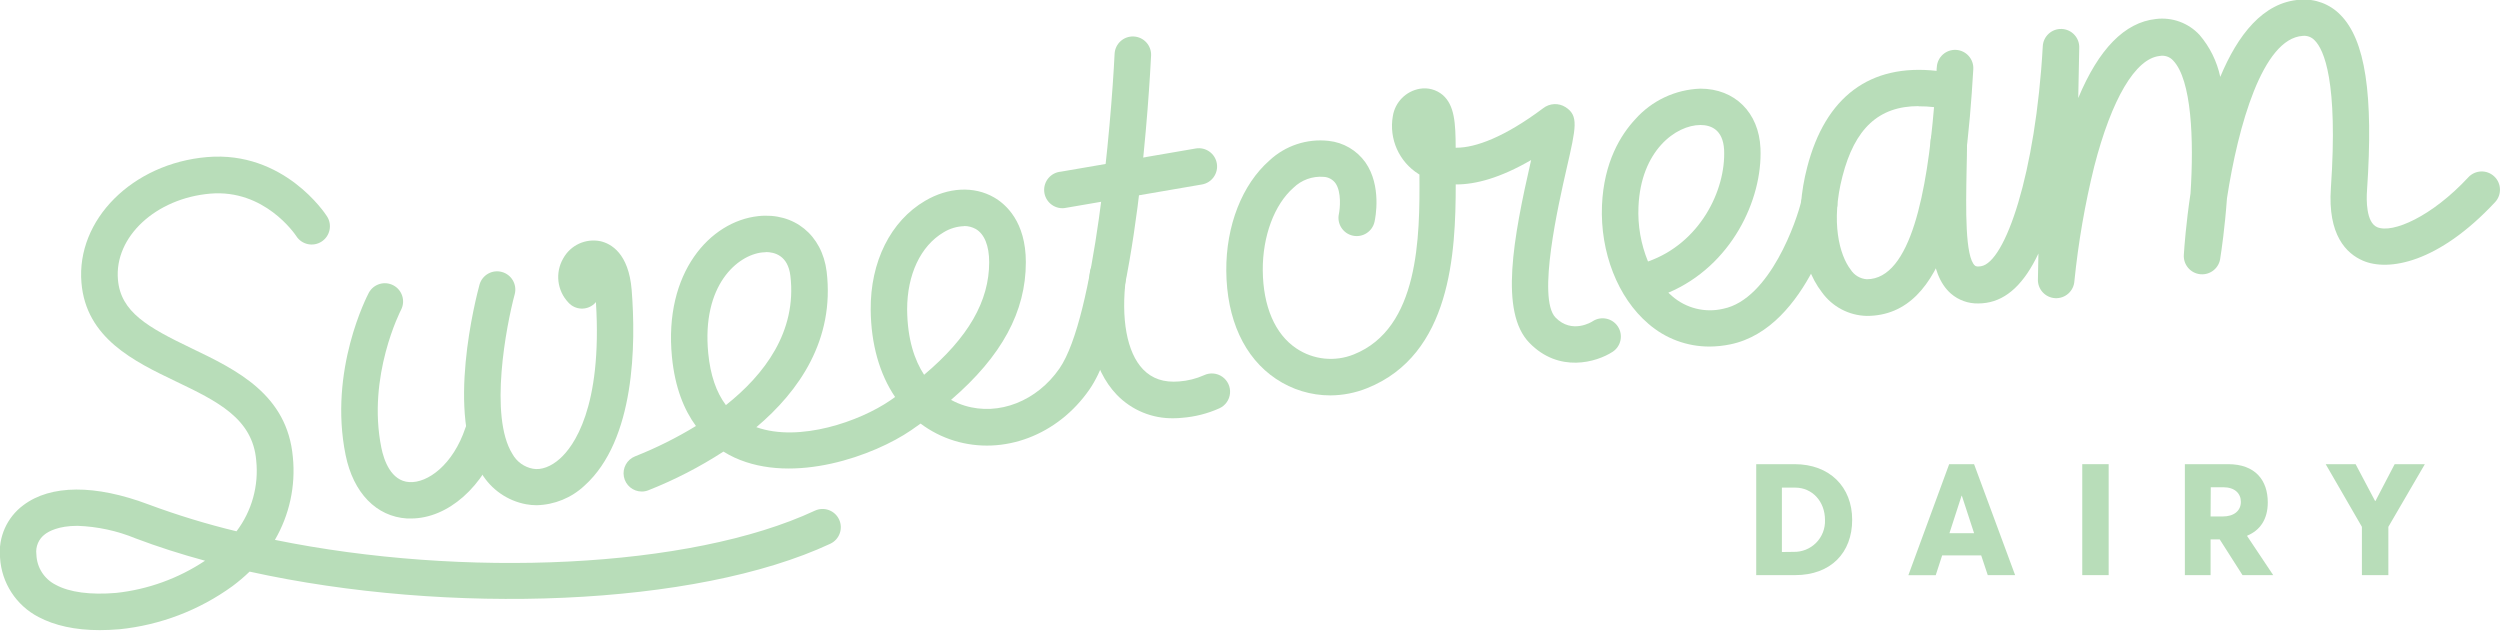
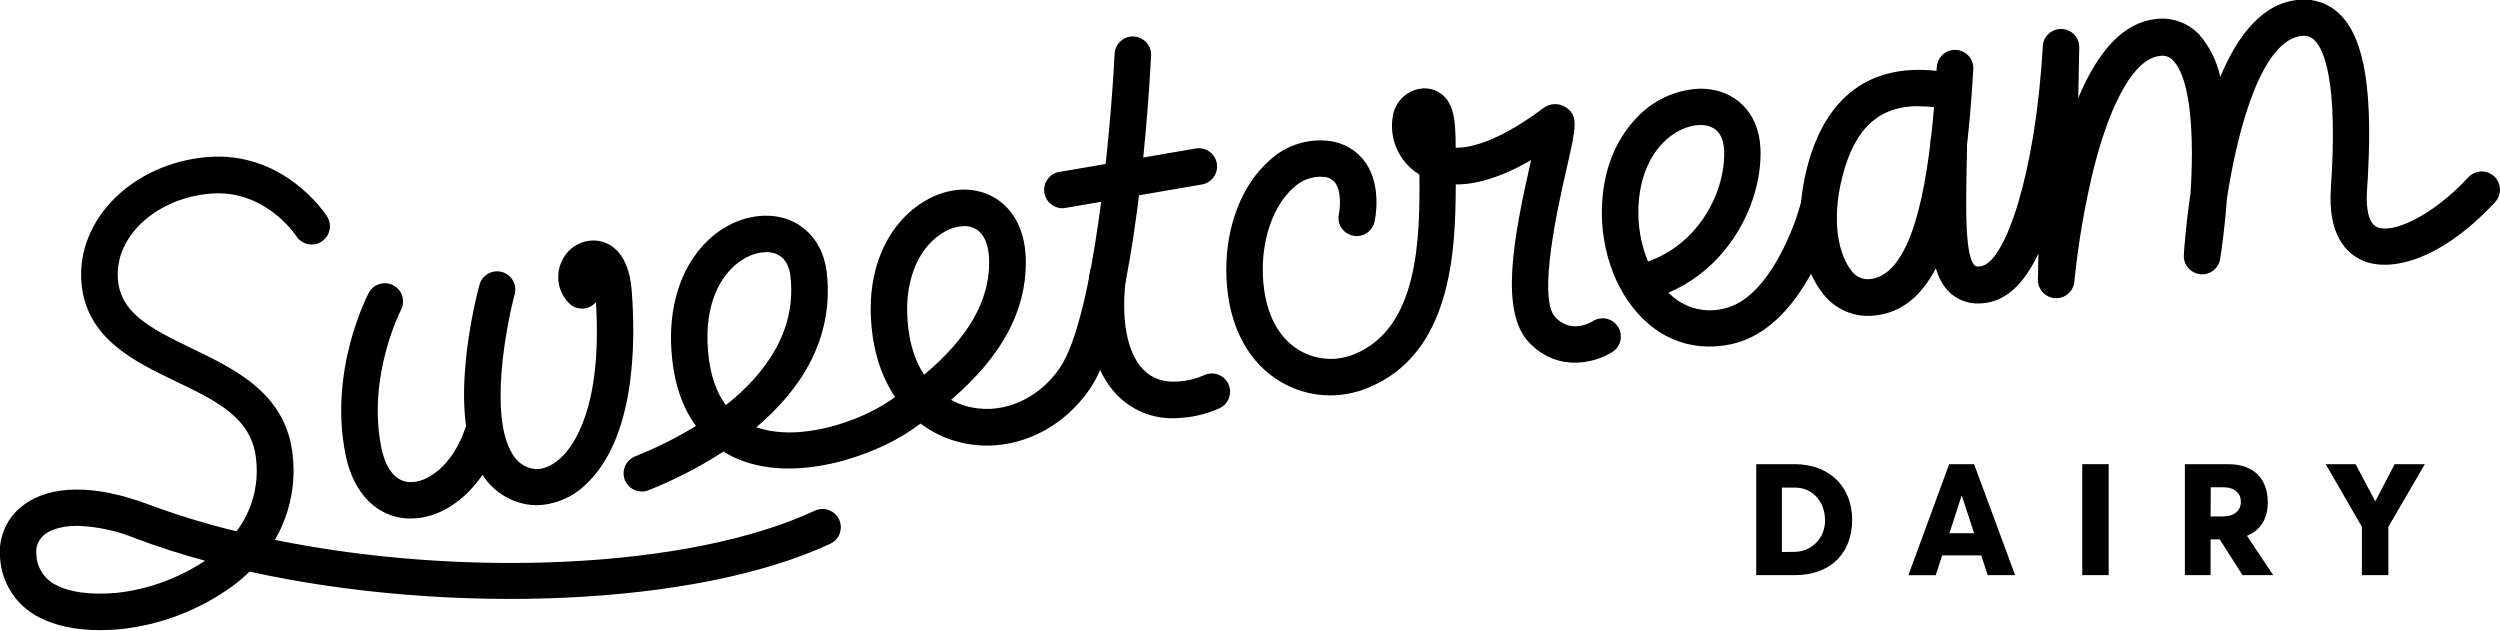
<svg xmlns="http://www.w3.org/2000/svg" id="Calque_1" data-name="Calque 1" viewBox="0 0 548.18 138.16">
  <defs>
-     <style>.cls-1{fill:#B8DDB9;}</style>
+     <style>.cls-1{fill:#000;}</style>
  </defs>
  <path class="cls-1" d="M67,196.39c-5.37,0-9.87-1-13.42-2.88a15.69,15.69,0,0,1-8.43-13A12.79,12.79,0,0,1,50.25,169c6-4.53,15.76-4.58,27.51-.15A170.28,170.28,0,0,0,97,174.72a21.94,21.94,0,0,0,4.32-15.55c-.78-9.24-8.61-13-17.68-17.35S64,132.39,63,120.21c-1.17-13.8,11.19-26.16,27.56-27.55,16.8-1.42,25.9,12.38,26.28,13a4,4,0,0,1-6.72,4.35c-.31-.47-7-10.35-18.89-9.33S70.18,110.13,71,119.53c.6,7.11,6.51,10.44,16.16,15.07,9.86,4.74,21,10.1,22.2,23.9a30.1,30.1,0,0,1-3.94,18.1c41.26,8.42,91,6.38,118.39-6.4a4,4,0,0,1,3.39,7.25c-29.54,13.79-83.7,15.74-127.33,6.11a39.22,39.22,0,0,1-3.75,3.18,51,51,0,0,1-24.79,9.46C69.83,196.32,68.4,196.39,67,196.39Zm-4.9-22.87c-4.16,0-6.29,1.23-7.07,1.82a4.75,4.75,0,0,0-1.91,4.46,7.7,7.7,0,0,0,4.27,6.67c3,1.63,7.57,2.23,13.2,1.76a43.58,43.58,0,0,0,19.51-7.06c-5.31-1.44-10.4-3.07-15.21-4.89A36.84,36.84,0,0,0,62.14,173.52Z" transform="translate(-45.14 -58.22)" />
  <path class="cls-1" d="M135.26,171.91l-.86,0c-6.76-.42-11.79-5.62-13.48-13.92-3.77-18.6,4.75-34.93,5.11-35.61a4,4,0,0,1,7.07,3.74h0c-.08.15-7.52,14.56-4.34,30.28.55,2.7,2.08,7.28,6.13,7.53s9.61-3.84,12.3-11.89a4,4,0,0,1,7.59,2.54C151.31,164.91,143.37,171.91,135.26,171.91Z" transform="translate(-45.14 -58.22)" />
  <path class="cls-1" d="M162.82,169a12.92,12.92,0,0,1-2.32-.21,14.5,14.5,0,0,1-9.78-6.79c-7.92-12.65-1.21-38.52-.42-41.42a4,4,0,0,1,7.72,2.09c-1.89,7-5.67,26.87-.52,35.09A6.47,6.47,0,0,0,162,161c1.81.34,4-.47,5.94-2.23,2.9-2.59,9.32-11.07,7.87-34.31-.11.13-.24.26-.37.39a4,4,0,0,1-5.65-.27,8.13,8.13,0,0,1-1.15-9.7,7.58,7.58,0,0,1,8.16-3.77c2.28.52,6.2,2.61,6.85,10.72.92,11.72.81,32.87-10.37,42.9A15.87,15.87,0,0,1,162.82,169Z" transform="translate(-45.14 -58.22)" />
  <path class="cls-1" d="M185.87,166a4,4,0,0,1-1.47-7.72,87,87,0,0,0,13.34-6.65c-2.57-3.5-4.6-8.37-5.26-15.15-1.81-18.52,8.4-29.73,18.92-30.87,7.87-.85,14,4.14,15,12.15,1.78,14.93-6,26.19-15.41,34.13,9.45,3.36,22.68-1.27,29.42-5.91l1-.71c-3.39-5-5.28-11.55-5.35-19.11-.1-10.53,4.36-19.47,11.92-23.9,5.09-3,10.74-3.27,15.1-.77,2.6,1.49,7,5.33,7,14.22,0,10.84-5.26,20.6-16.4,30.19a15.7,15.7,0,0,0,3,1.27c7.47,2.29,15.82-1,20.77-8.15,7.7-11.13,11.34-53.6,12.09-69a4,4,0,1,1,8,.4c-.29,5.91-3.12,58.17-13.5,73.18-6.94,10.05-18.88,14.57-29.69,11.25A24,24,0,0,1,247,151.1l-2.06,1.45c-8.06,5.53-25.7,12-38.75,6a23.2,23.2,0,0,1-2.42-1.31,93.11,93.11,0,0,1-16.43,8.47A3.94,3.94,0,0,1,185.87,166Zm27.2-52.48a6.1,6.1,0,0,0-.8.05c-5.36.58-13.3,7.1-11.83,22.13.46,4.75,1.76,8.55,3.87,11.35,8.39-6.65,15.6-16.07,14.14-28.35C217.92,114.22,214.94,113.49,213.07,113.49Zm43.5-5.71a9.16,9.16,0,0,0-4.52,1.35c-5.07,3-8,9.29-8,16.92.06,6.57,1.64,11.14,3.72,14.32,9.7-8.16,14.27-16.14,14.27-24.69,0-3.6-1.05-6.19-2.95-7.28A5.18,5.18,0,0,0,256.57,107.78Z" transform="translate(-45.14 -58.22)" />
  <path class="cls-1" d="M302.52,149.93A16.84,16.84,0,0,1,290,144.76c-5.29-5.52-7.38-15-5.89-26.76a4,4,0,1,1,7.94,1c-1.17,9.15.19,16.52,3.72,20.2,2,2.07,4.57,2.94,7.92,2.66a16.28,16.28,0,0,0,5.47-1.37,4,4,0,1,1,3.36,7.26,24.55,24.55,0,0,1-8.16,2.08C303.74,149.9,303.12,149.93,302.52,149.93Z" transform="translate(-45.14 -58.22)" />
  <path class="cls-1" d="M278.44,103.86a4,4,0,0,1-.67-8l29.56-5.08a4,4,0,0,1,1.36,7.89l-29.57,5.08A4,4,0,0,1,278.44,103.86Z" transform="translate(-45.14 -58.22)" />
  <path class="cls-1" d="M420,134.21a20.33,20.33,0,0,1-13.42-5c-6.7-5.71-10.59-15.65-10.17-25.95.4-9.56,4.17-15.53,7.27-18.86a20,20,0,0,1,14.31-6.74h0c7.54,0,12.83,5.24,13.17,13.06.5,11.31-6.41,25.84-20.2,31.68.26.25.52.49.79.72a12.64,12.64,0,0,0,11.25,2.8c10.26-2.08,16.21-19.53,17.16-23.81A4,4,0,0,1,448,103.4c0,.26-6.25,26.83-23.46,30.33A22.93,22.93,0,0,1,420,134.21Zm-2-48.58h0c-5.34,0-13.08,5.57-13.59,17.93a28.29,28.29,0,0,0,2.09,12c11.36-4,17.08-15.57,16.69-24.49C422.94,86.57,420.22,85.63,418,85.63Z" transform="translate(-45.14 -58.22)" />
  <path class="cls-1" d="M336.85,144.92a21.35,21.35,0,0,1-11.91-3.62c-7-4.68-10.83-13.1-10.91-23.72-.07-9.87,3.47-18.9,9.45-24.16a16.35,16.35,0,0,1,13-4.31,11.38,11.38,0,0,1,8.06,4.72c3.6,5.14,2.18,12.22,2,13a4,4,0,0,1-7.82-1.69c.24-1.15.61-4.82-.75-6.75A3.4,3.4,0,0,0,335.38,97a8.5,8.5,0,0,0-6.62,2.39c-4.2,3.69-6.78,10.63-6.73,18.09.06,7.9,2.67,14,7.37,17.14A13.52,13.52,0,0,0,342,135.93c14.32-5.73,14.49-25.7,14.38-39.44l-.16-.1a12.44,12.44,0,0,1-5.67-12.71,7.24,7.24,0,0,1,5.92-6,6.19,6.19,0,0,1,5,1.35c2.63,2.27,2.84,6.2,2.86,11.58h.17c4.18,0,10.51-2.3,19-8.65a4.26,4.26,0,0,1,4.93-.24c2.88,1.87,2.32,4.32.23,13.43-1.78,7.8-6.51,28.5-2.44,32.69,3.6,3.71,8,.94,8.15.82a4,4,0,0,1,4.36,6.71c-3.47,2.26-11.75,4.74-18.26-2s-3.55-22.78.39-40l0-.05c-6.79,3.94-12.16,5.34-16.37,5.34h-.15c0,15.11-1.05,37.32-19.42,44.67A21.9,21.9,0,0,1,336.85,144.92Z" transform="translate(-45.14 -58.22)" />
  <path class="cls-1" d="M454.47,127.49a12.44,12.44,0,0,1-9.86-5.22c-4.76-6.15-6-16.64-3.21-27.36,4-15.51,13.8-22.78,28.38-21.15,0-.28,0-.56.05-.83a4,4,0,1,1,8,.46C476.19,101.49,472.24,127.49,454.47,127.49Zm11.36-46c-8.74,0-14,4.9-16.69,15.39-2.6,10-.65,17.29,1.8,20.46a4.56,4.56,0,0,0,3.53,2.11c9.74,0,13.22-19.56,14.75-37.74A27.11,27.11,0,0,0,465.83,81.53Z" transform="translate(-45.14 -58.22)" />
  <path class="cls-1" d="M478.92,124.76a8.87,8.87,0,0,1-6-2.16c-5-4.38-4.81-13.95-4.56-27.19,0-2,.08-4,.1-6.08a4,4,0,0,1,4-4h0a4,4,0,0,1,4,4c0,2.1-.06,4.16-.1,6.14-.16,8.51-.36,19.1,1.84,21,.21.19.64.23,1.3.13,5.32-.8,12-20.36,13.56-48.18a4,4,0,0,1,8,.3l-.22,11c4.49-10.77,10.19-16.59,17-17.33a11.16,11.16,0,0,1,9.6,3.49,20.78,20.78,0,0,1,4.54,9.2c3.81-9.14,9.38-16.4,17.49-16.92a11.11,11.11,0,0,1,8.83,3.29c5.49,5.51,7.3,17.39,5.86,38.52-.15,2.07-.21,7,2.22,8.06,3.36,1.45,12-2.31,20-10.94a4,4,0,0,1,5.86,5.46c-12.44,13.35-23.41,15.25-29,12.82-3.59-1.56-7.73-5.59-7-15.94,1.6-23.44-1.53-30.32-3.54-32.34a3.11,3.11,0,0,0-2.64-1c-8.8.57-14.18,19.78-16.61,35.62-.47,6.53-1.23,11.64-1.45,13A4,4,0,0,1,524,114c.1-1.59.47-6.77,1.46-13.37.77-11.88.23-24.89-3.8-29.13a3.18,3.18,0,0,0-3-1c-5.28.57-10.5,9.4-14.32,24.24A181.39,181.39,0,0,0,500,119.82a4,4,0,0,1-8-.44l.11-5.57c-3.09,6.56-6.88,10.12-11.43,10.81A11.41,11.41,0,0,1,478.92,124.76Z" transform="translate(-45.14 -58.22)" />
  <path class="cls-1" d="M430.23,160h8.41c7.71,0,12.63,5,12.63,12.2s-4.65,12.13-12.53,12.13h-8.51Zm8.16,19.23a6.73,6.73,0,0,0,6.92-7c0-4.06-2.79-7.09-6.54-7.09h-2.91v14.12Z" transform="translate(-45.14 -58.22)" />
  <path class="cls-1" d="M479.56,180H471l-1.41,4.35h-6L472.54,160H478l9,24.33h-6ZM478,175.13l-2.68-8.21h-.06l-2.66,8.21Z" transform="translate(-45.14 -58.22)" />
  <path class="cls-1" d="M501.72,160h5.79v24.33h-5.79Z" transform="translate(-45.14 -58.22)" />
  <path class="cls-1" d="M536.86,184.33l-5-7.84h-2v7.84h-5.64V160h9.48c6,0,8.7,3.56,8.7,8.39,0,3.7-1.69,6.12-4.52,7.29v.09l5.71,8.56Zm-7-12.86h2.64c2.46,0,4-1.22,4-3.21,0-1.83-1.32-3.2-3.86-3.2h-2.74Z" transform="translate(-45.14 -58.22)" />
  <path class="cls-1" d="M576.84,160l-8,13.74v10.59h-5.8V173.74L555.1,160h6.56l4.26,8.06h.1l4.2-8.06Z" transform="translate(-45.14 -58.22)" />
</svg>
